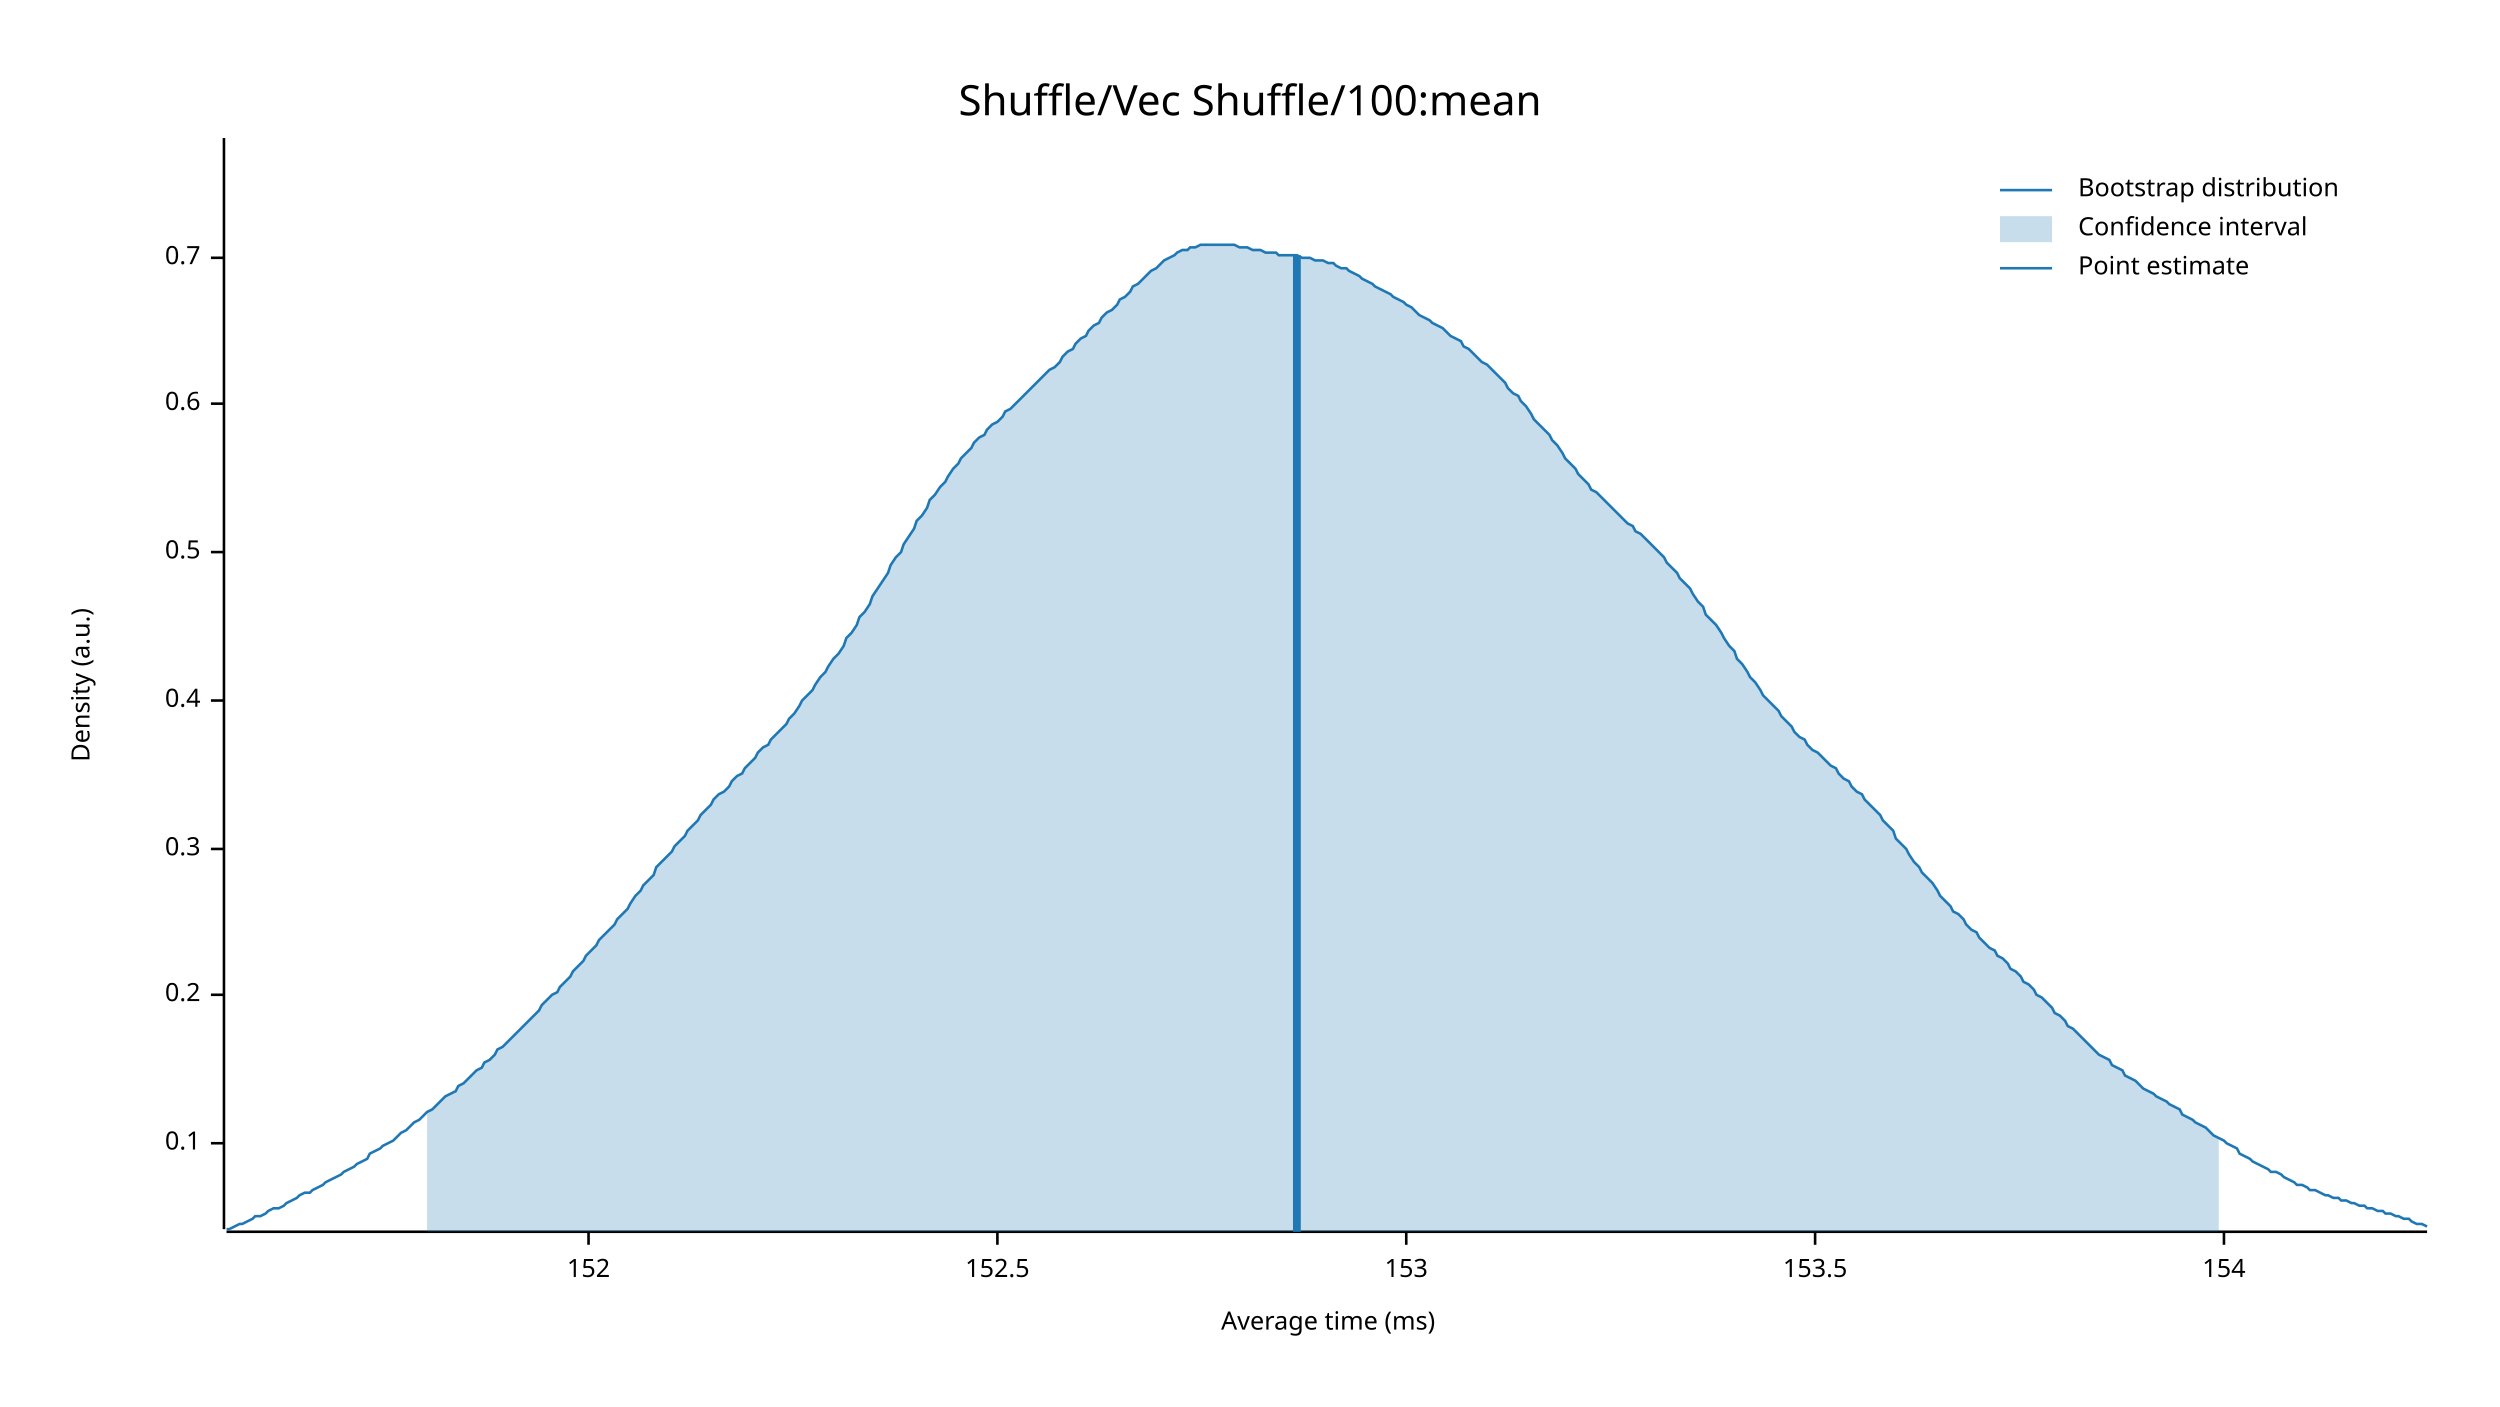
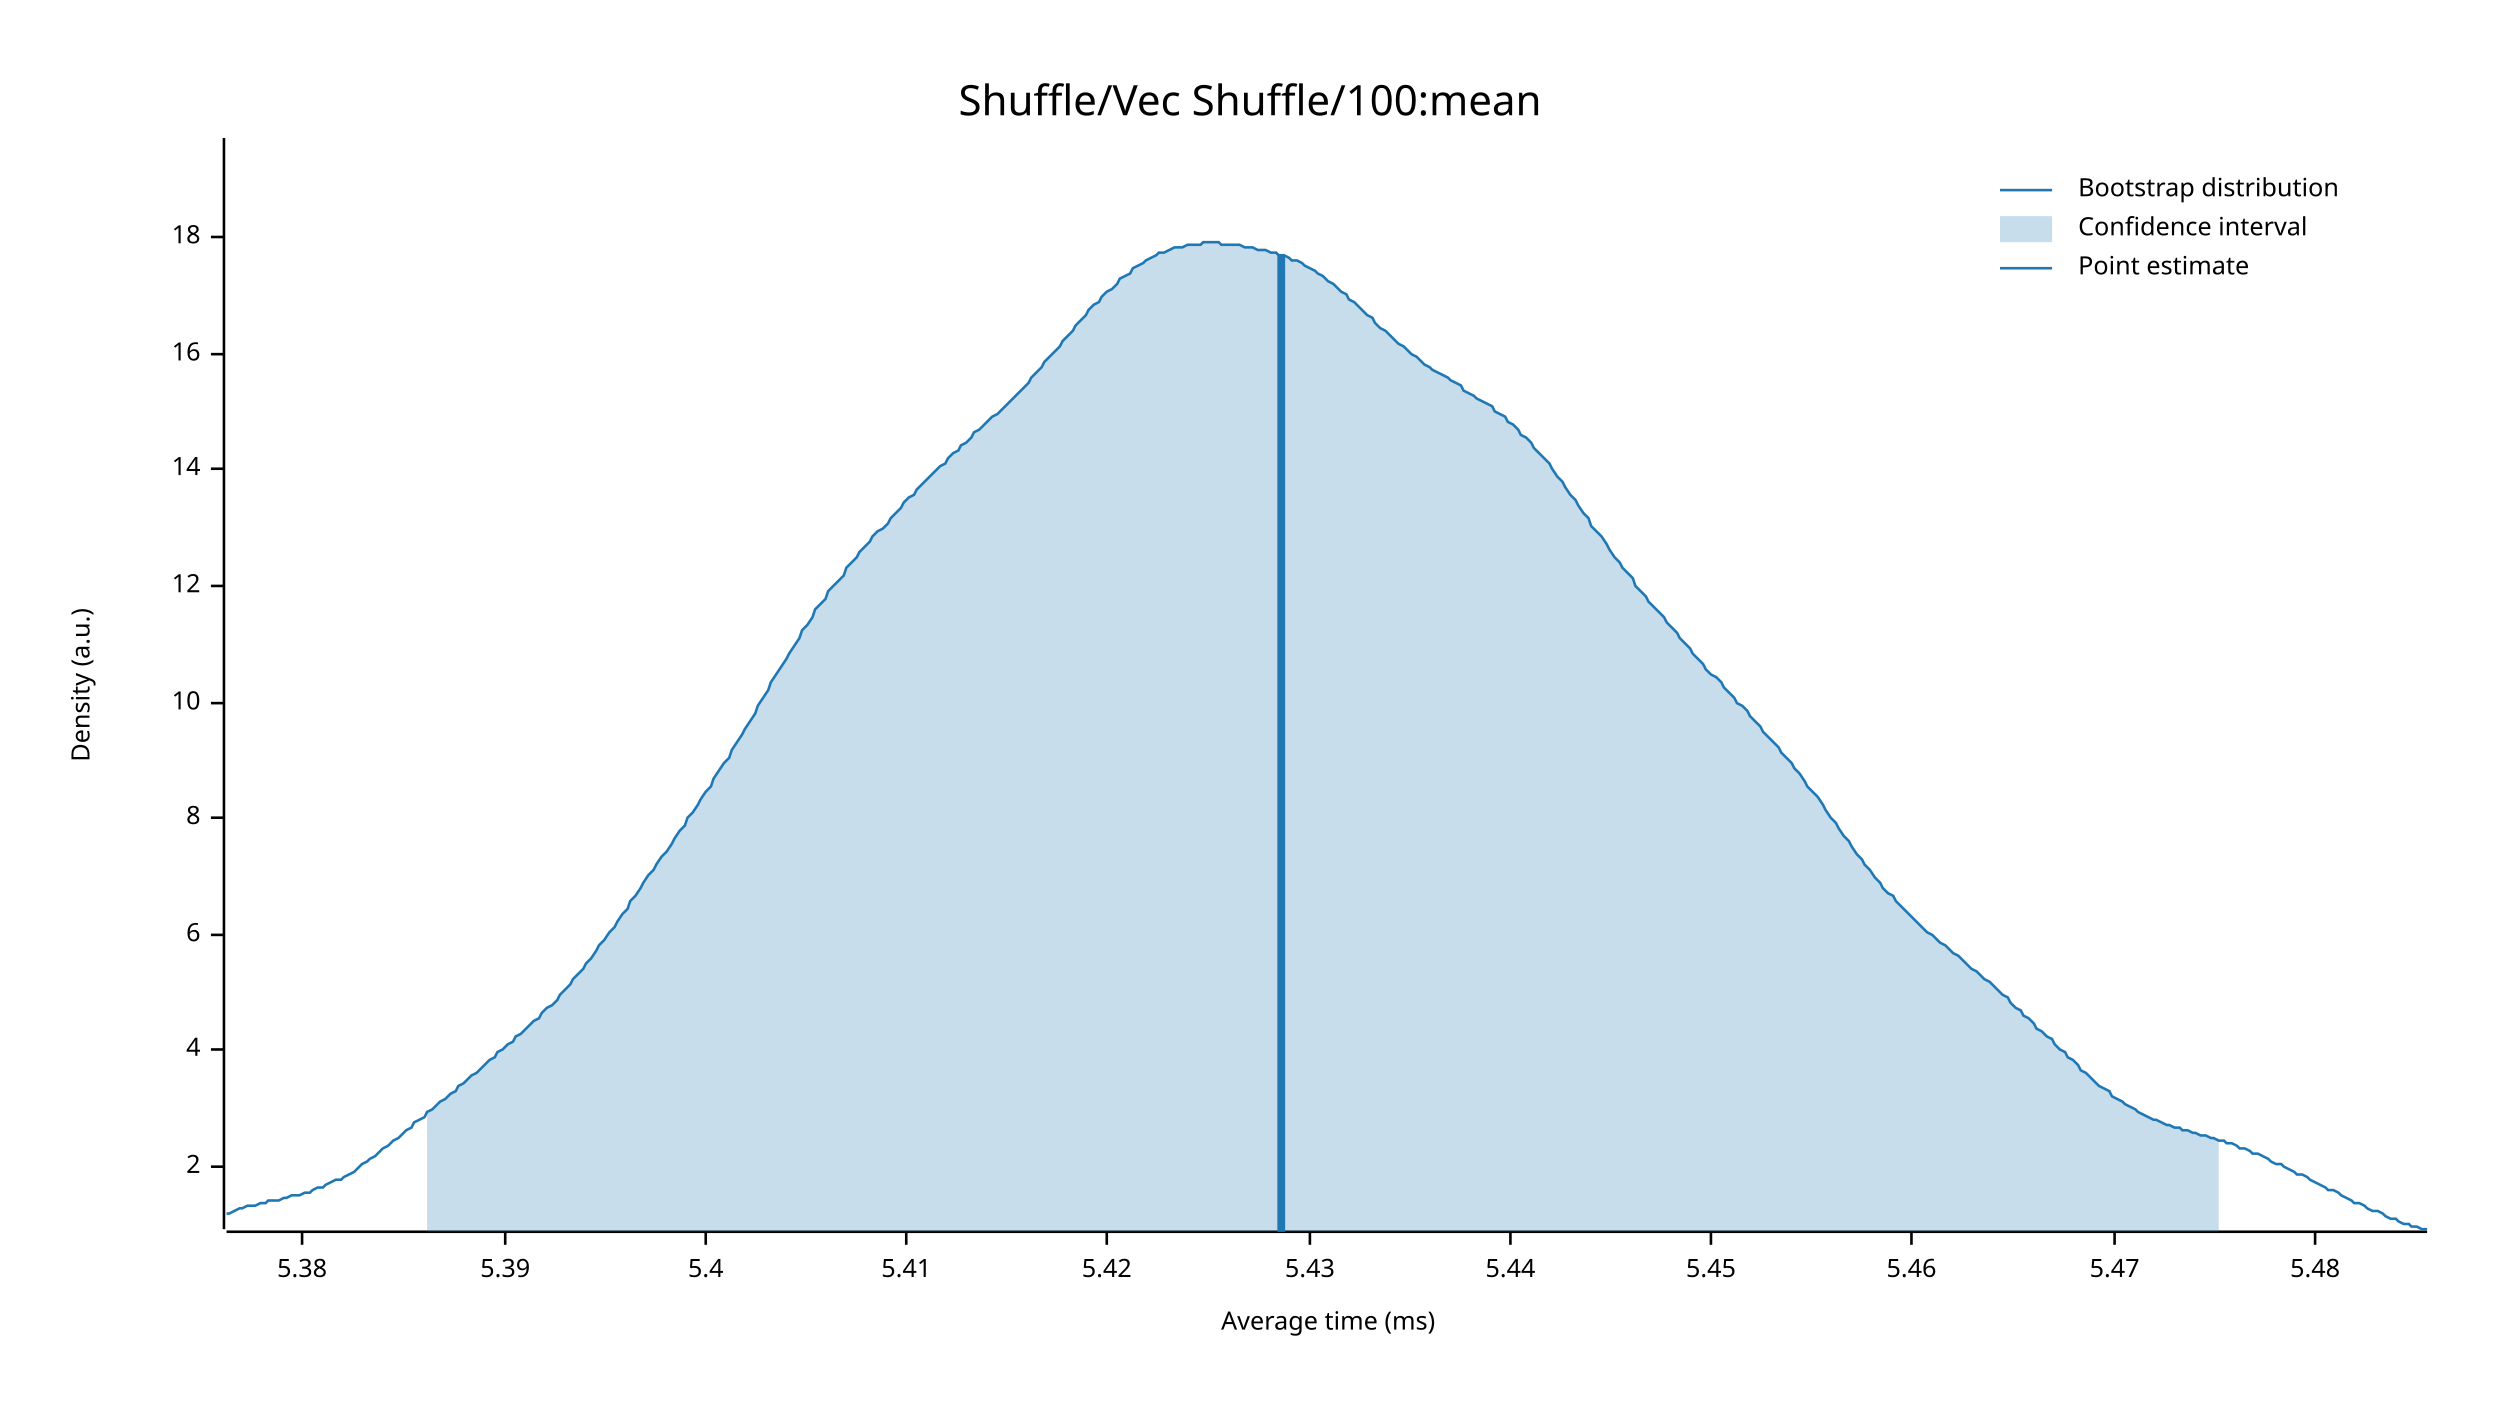
<svg xmlns="http://www.w3.org/2000/svg" width="960" height="540" viewBox="0 0 960 540">
  <text x="480" y="32" dy="0.76em" text-anchor="middle" font-family="sans-serif" font-size="16.129" opacity="1" fill="#000000">
Shuffle/Vec Shuffle/100:mean
</text>
  <text x="27" y="263" dy="0.76em" text-anchor="middle" font-family="sans-serif" font-size="9.677" opacity="1" fill="#000000" transform="rotate(270, 27, 263)">
Density (a.u.)
</text>
  <text x="510" y="513" dy="-0.5ex" text-anchor="middle" font-family="sans-serif" font-size="9.677" opacity="1" fill="#000000">
Average time (ms)
</text>
  <polyline fill="none" opacity="1" stroke="#000000" stroke-width="1" points="86,53 86,472 " />
-   <text x="77" y="439" dy="0.5ex" text-anchor="end" font-family="sans-serif" font-size="9.677" opacity="1" fill="#000000">
- 0.1
+   <text x="77" y="448" dy="0.5ex" text-anchor="end" font-family="sans-serif" font-size="9.677" opacity="1" fill="#000000">
+ 2
</text>
-   <polyline fill="none" opacity="1" stroke="#000000" stroke-width="1" points="81,439 86,439 " />
-   <text x="77" y="382" dy="0.5ex" text-anchor="end" font-family="sans-serif" font-size="9.677" opacity="1" fill="#000000">
- 0.2
+   <polyline fill="none" opacity="1" stroke="#000000" stroke-width="1" points="81,448 86,448 " />
+   <text x="77" y="403" dy="0.5ex" text-anchor="end" font-family="sans-serif" font-size="9.677" opacity="1" fill="#000000">
+ 4
</text>
-   <polyline fill="none" opacity="1" stroke="#000000" stroke-width="1" points="81,382 86,382 " />
-   <text x="77" y="326" dy="0.5ex" text-anchor="end" font-family="sans-serif" font-size="9.677" opacity="1" fill="#000000">
- 0.3
+   <polyline fill="none" opacity="1" stroke="#000000" stroke-width="1" points="81,403 86,403 " />
+   <text x="77" y="359" dy="0.5ex" text-anchor="end" font-family="sans-serif" font-size="9.677" opacity="1" fill="#000000">
+ 6
</text>
-   <polyline fill="none" opacity="1" stroke="#000000" stroke-width="1" points="81,326 86,326 " />
-   <text x="77" y="269" dy="0.5ex" text-anchor="end" font-family="sans-serif" font-size="9.677" opacity="1" fill="#000000">
- 0.4
+   <polyline fill="none" opacity="1" stroke="#000000" stroke-width="1" points="81,359 86,359 " />
+   <text x="77" y="314" dy="0.5ex" text-anchor="end" font-family="sans-serif" font-size="9.677" opacity="1" fill="#000000">
+ 8
</text>
-   <polyline fill="none" opacity="1" stroke="#000000" stroke-width="1" points="81,269 86,269 " />
-   <text x="77" y="212" dy="0.5ex" text-anchor="end" font-family="sans-serif" font-size="9.677" opacity="1" fill="#000000">
- 0.5
+   <polyline fill="none" opacity="1" stroke="#000000" stroke-width="1" points="81,314 86,314 " />
+   <text x="77" y="270" dy="0.5ex" text-anchor="end" font-family="sans-serif" font-size="9.677" opacity="1" fill="#000000">
+ 10
</text>
-   <polyline fill="none" opacity="1" stroke="#000000" stroke-width="1" points="81,212 86,212 " />
-   <text x="77" y="155" dy="0.5ex" text-anchor="end" font-family="sans-serif" font-size="9.677" opacity="1" fill="#000000">
- 0.6
+   <polyline fill="none" opacity="1" stroke="#000000" stroke-width="1" points="81,270 86,270 " />
+   <text x="77" y="225" dy="0.5ex" text-anchor="end" font-family="sans-serif" font-size="9.677" opacity="1" fill="#000000">
+ 12
</text>
-   <polyline fill="none" opacity="1" stroke="#000000" stroke-width="1" points="81,155 86,155 " />
-   <text x="77" y="99" dy="0.5ex" text-anchor="end" font-family="sans-serif" font-size="9.677" opacity="1" fill="#000000">
- 0.7
+   <polyline fill="none" opacity="1" stroke="#000000" stroke-width="1" points="81,225 86,225 " />
+   <text x="77" y="180" dy="0.5ex" text-anchor="end" font-family="sans-serif" font-size="9.677" opacity="1" fill="#000000">
+ 14
</text>
-   <polyline fill="none" opacity="1" stroke="#000000" stroke-width="1" points="81,99 86,99 " />
+   <polyline fill="none" opacity="1" stroke="#000000" stroke-width="1" points="81,180 86,180 " />
+   <text x="77" y="136" dy="0.5ex" text-anchor="end" font-family="sans-serif" font-size="9.677" opacity="1" fill="#000000">
+ 16
+ </text>
+   <polyline fill="none" opacity="1" stroke="#000000" stroke-width="1" points="81,136 86,136 " />
+   <text x="77" y="91" dy="0.5ex" text-anchor="end" font-family="sans-serif" font-size="9.677" opacity="1" fill="#000000">
+ 18
+ </text>
+   <polyline fill="none" opacity="1" stroke="#000000" stroke-width="1" points="81,91 86,91 " />
  <polyline fill="none" opacity="1" stroke="#000000" stroke-width="1" points="87,473 932,473 " />
-   <text x="226" y="483" dy="0.76em" text-anchor="middle" font-family="sans-serif" font-size="9.677" opacity="1" fill="#000000">
- 152
+   <text x="116" y="483" dy="0.76em" text-anchor="middle" font-family="sans-serif" font-size="9.677" opacity="1" fill="#000000">
+ 5.38
</text>
-   <polyline fill="none" opacity="1" stroke="#000000" stroke-width="1" points="226,473 226,478 " />
-   <text x="383" y="483" dy="0.76em" text-anchor="middle" font-family="sans-serif" font-size="9.677" opacity="1" fill="#000000">
- 152.5
+   <polyline fill="none" opacity="1" stroke="#000000" stroke-width="1" points="116,473 116,478 " />
+   <text x="194" y="483" dy="0.76em" text-anchor="middle" font-family="sans-serif" font-size="9.677" opacity="1" fill="#000000">
+ 5.39
</text>
-   <polyline fill="none" opacity="1" stroke="#000000" stroke-width="1" points="383,473 383,478 " />
-   <text x="540" y="483" dy="0.76em" text-anchor="middle" font-family="sans-serif" font-size="9.677" opacity="1" fill="#000000">
- 153
+   <polyline fill="none" opacity="1" stroke="#000000" stroke-width="1" points="194,473 194,478 " />
+   <text x="271" y="483" dy="0.76em" text-anchor="middle" font-family="sans-serif" font-size="9.677" opacity="1" fill="#000000">
+ 5.4
</text>
-   <polyline fill="none" opacity="1" stroke="#000000" stroke-width="1" points="540,473 540,478 " />
-   <text x="697" y="483" dy="0.76em" text-anchor="middle" font-family="sans-serif" font-size="9.677" opacity="1" fill="#000000">
- 153.5
+   <polyline fill="none" opacity="1" stroke="#000000" stroke-width="1" points="271,473 271,478 " />
+   <text x="348" y="483" dy="0.76em" text-anchor="middle" font-family="sans-serif" font-size="9.677" opacity="1" fill="#000000">
+ 5.41
</text>
-   <polyline fill="none" opacity="1" stroke="#000000" stroke-width="1" points="697,473 697,478 " />
-   <text x="854" y="483" dy="0.76em" text-anchor="middle" font-family="sans-serif" font-size="9.677" opacity="1" fill="#000000">
- 154
+   <polyline fill="none" opacity="1" stroke="#000000" stroke-width="1" points="348,473 348,478 " />
+   <text x="425" y="483" dy="0.76em" text-anchor="middle" font-family="sans-serif" font-size="9.677" opacity="1" fill="#000000">
+ 5.42
</text>
-   <polyline fill="none" opacity="1" stroke="#000000" stroke-width="1" points="854,473 854,478 " />
-   <polyline fill="none" opacity="1" stroke="#1F78B4" stroke-width="1" points="87,472 88,472 90,471 92,470 93,470 95,469 97,468 98,467 100,467 102,466 103,465 105,464 107,464 109,463 110,462 112,461 114,460 115,459 117,458 119,458 120,457 122,456 124,455 125,454 127,453 129,452 131,451 132,450 134,449 136,448 137,447 139,446 141,445 142,443 144,442 146,441 147,440 149,439 151,438 153,436 154,435 156,434 158,432 159,431 161,430 163,428 164,427 166,426 168,424 169,423 171,421 173,420 175,419 176,417 178,416 180,414 181,413 183,411 185,410 186,408 188,407 190,405 191,403 193,402 195,400 197,398 198,397 200,395 202,393 203,392 205,390 207,388 208,386 210,384 212,382 214,381 215,379 217,377 219,375 220,373 222,371 224,369 225,367 227,365 229,363 230,361 232,359 234,357 236,355 237,353 239,351 241,349 242,347 244,344 246,342 247,340 249,338 251,336 252,333 254,331 256,329 258,327 259,325 261,323 263,321 264,319 266,317 268,315 269,313 271,311 273,309 274,307 276,305 278,304 280,302 281,300 283,298 285,297 286,295 288,293 290,291 291,289 293,287 295,286 296,284 298,282 300,280 302,278 303,276 305,274 307,271 308,269 310,267 312,265 313,263 315,260 317,258 318,256 320,253 322,251 324,248 325,245 327,243 329,240 330,237 332,235 334,232 335,229 337,226 339,223 341,220 342,217 344,214 346,212 347,209 349,206 351,203 352,200 354,198 356,195 357,192 359,190 361,187 363,185 364,183 366,180 368,178 369,176 371,174 373,172 374,170 376,168 378,167 379,165 381,163 383,162 385,160 386,158 388,157 390,155 391,154 393,152 395,150 396,149 398,147 400,145 401,144 403,142 405,141 407,139 408,137 410,135 412,134 413,132 415,130 417,129 418,127 420,125 422,124 423,122 425,120 427,119 429,117 430,115 432,114 434,112 435,110 437,109 439,107 440,106 442,104 444,103 445,102 447,100 449,99 451,98 452,97 454,96 456,96 457,95 459,95 461,94 462,94 464,94 466,94 468,94 469,94 471,94 473,94 474,94 476,95 478,95 479,95 481,96 483,96 484,96 486,97 488,97 490,97 491,98 493,98 495,98 496,98 498,98 500,99 501,99 503,99 505,100 506,100 508,100 510,101 512,101 513,102 515,103 517,103 518,104 520,105 522,106 523,107 525,108 527,109 528,110 530,111 532,112 534,113 535,114 537,115 539,116 540,117 542,118 544,120 545,121 547,122 549,123 550,124 552,125 554,126 556,128 557,129 559,130 561,131 562,133 564,134 566,136 567,137 569,139 571,140 573,142 574,143 576,145 578,147 579,149 581,151 583,152 584,154 586,156 588,159 589,161 591,163 593,165 595,167 596,169 598,171 600,174 601,176 603,178 605,180 606,182 608,184 610,186 611,188 613,189 615,191 617,193 618,194 620,196 622,198 623,199 625,201 627,202 628,204 630,205 632,207 633,208 635,210 637,212 639,214 640,216 642,218 644,220 645,222 647,224 649,226 650,228 652,231 654,233 655,236 657,238 659,240 661,243 662,245 664,248 666,250 667,253 669,255 671,258 672,260 674,262 676,265 677,267 679,269 681,271 683,273 684,275 686,277 688,279 689,281 691,283 693,284 694,286 696,288 698,289 700,291 701,292 703,294 705,295 706,297 708,299 710,300 711,302 713,304 715,305 716,307 718,309 720,311 722,313 723,315 725,317 727,319 728,322 730,324 732,326 733,328 735,331 737,333 738,335 740,337 742,339 744,342 745,344 747,346 749,348 750,350 752,351 754,353 755,355 757,357 759,358 760,360 762,362 764,364 766,365 767,367 769,368 771,370 772,372 774,373 776,375 777,377 779,378 781,380 782,382 784,383 786,385 788,387 789,389 791,390 793,392 794,394 796,395 798,397 799,398 801,400 803,402 804,403 806,405 808,406 810,407 811,409 813,410 815,411 816,413 818,414 820,415 821,416 823,418 825,419 827,420 828,421 830,422 832,423 833,424 835,425 837,426 838,428 840,429 842,430 843,431 845,432 847,433 849,435 850,436 852,437 854,438 855,439 857,440 859,441 860,443 862,444 864,445 865,446 867,447 869,448 871,449 872,450 874,450 876,451 877,452 879,453 881,454 882,455 884,455 886,456 887,457 889,457 891,458 893,459 894,459 896,460 898,460 899,461 901,461 903,462 904,462 906,463 908,463 909,464 911,464 913,465 915,465 916,466 918,466 920,467 921,467 923,468 925,468 926,469 928,470 930,470 932,471 " />
-   <polygon opacity="0.25" fill="#1F78B4" points="164,427 166,426 168,424 169,423 171,421 173,420 175,419 176,417 178,416 180,414 181,413 183,411 185,410 186,408 188,407 190,405 191,403 193,402 195,400 197,398 198,397 200,395 202,393 203,392 205,390 207,388 208,386 210,384 212,382 214,381 215,379 217,377 219,375 220,373 222,371 224,369 225,367 227,365 229,363 230,361 232,359 234,357 236,355 237,353 239,351 241,349 242,347 244,344 246,342 247,340 249,338 251,336 252,333 254,331 256,329 258,327 259,325 261,323 263,321 264,319 266,317 268,315 269,313 271,311 273,309 274,307 276,305 278,304 280,302 281,300 283,298 285,297 286,295 288,293 290,291 291,289 293,287 295,286 296,284 298,282 300,280 302,278 303,276 305,274 307,271 308,269 310,267 312,265 313,263 315,260 317,258 318,256 320,253 322,251 324,248 325,245 327,243 329,240 330,237 332,235 334,232 335,229 337,226 339,223 341,220 342,217 344,214 346,212 347,209 349,206 351,203 352,200 354,198 356,195 357,192 359,190 361,187 363,185 364,183 366,180 368,178 369,176 371,174 373,172 374,170 376,168 378,167 379,165 381,163 383,162 385,160 386,158 388,157 390,155 391,154 393,152 395,150 396,149 398,147 400,145 401,144 403,142 405,141 407,139 408,137 410,135 412,134 413,132 415,130 417,129 418,127 420,125 422,124 423,122 425,120 427,119 429,117 430,115 432,114 434,112 435,110 437,109 439,107 440,106 442,104 444,103 445,102 447,100 449,99 451,98 452,97 454,96 456,96 457,95 459,95 461,94 462,94 464,94 466,94 468,94 469,94 471,94 473,94 474,94 476,95 478,95 479,95 481,96 483,96 484,96 486,97 488,97 490,97 491,98 493,98 495,98 496,98 498,98 500,99 501,99 503,99 505,100 506,100 508,100 510,101 512,101 513,102 515,103 517,103 518,104 520,105 522,106 523,107 525,108 527,109 528,110 530,111 532,112 534,113 535,114 537,115 539,116 540,117 542,118 544,120 545,121 547,122 549,123 550,124 552,125 554,126 556,128 557,129 559,130 561,131 562,133 564,134 566,136 567,137 569,139 571,140 573,142 574,143 576,145 578,147 579,149 581,151 583,152 584,154 586,156 588,159 589,161 591,163 593,165 595,167 596,169 598,171 600,174 601,176 603,178 605,180 606,182 608,184 610,186 611,188 613,189 615,191 617,193 618,194 620,196 622,198 623,199 625,201 627,202 628,204 630,205 632,207 633,208 635,210 637,212 639,214 640,216 642,218 644,220 645,222 647,224 649,226 650,228 652,231 654,233 655,236 657,238 659,240 661,243 662,245 664,248 666,250 667,253 669,255 671,258 672,260 674,262 676,265 677,267 679,269 681,271 683,273 684,275 686,277 688,279 689,281 691,283 693,284 694,286 696,288 698,289 700,291 701,292 703,294 705,295 706,297 708,299 710,300 711,302 713,304 715,305 716,307 718,309 720,311 722,313 723,315 725,317 727,319 728,322 730,324 732,326 733,328 735,331 737,333 738,335 740,337 742,339 744,342 745,344 747,346 749,348 750,350 752,351 754,353 755,355 757,357 759,358 760,360 762,362 764,364 766,365 767,367 769,368 771,370 772,372 774,373 776,375 777,377 779,378 781,380 782,382 784,383 786,385 788,387 789,389 791,390 793,392 794,394 796,395 798,397 799,398 801,400 803,402 804,403 806,405 808,406 810,407 811,409 813,410 815,411 816,413 818,414 820,415 821,416 823,418 825,419 827,420 828,421 830,422 832,423 833,424 835,425 837,426 838,428 840,429 842,430 843,431 845,432 847,433 849,435 850,436 852,437 852,473 164,473 " />
-   <polyline fill="none" opacity="1" stroke="#1F78B4" stroke-width="3" points="498,473 498,98 " />
+   <polyline fill="none" opacity="1" stroke="#000000" stroke-width="1" points="425,473 425,478 " />
+   <text x="503" y="483" dy="0.76em" text-anchor="middle" font-family="sans-serif" font-size="9.677" opacity="1" fill="#000000">
+ 5.43
+ </text>
+   <polyline fill="none" opacity="1" stroke="#000000" stroke-width="1" points="503,473 503,478 " />
+   <text x="580" y="483" dy="0.76em" text-anchor="middle" font-family="sans-serif" font-size="9.677" opacity="1" fill="#000000">
+ 5.44
+ </text>
+   <polyline fill="none" opacity="1" stroke="#000000" stroke-width="1" points="580,473 580,478 " />
+   <text x="657" y="483" dy="0.76em" text-anchor="middle" font-family="sans-serif" font-size="9.677" opacity="1" fill="#000000">
+ 5.45
+ </text>
+   <polyline fill="none" opacity="1" stroke="#000000" stroke-width="1" points="657,473 657,478 " />
+   <text x="734" y="483" dy="0.76em" text-anchor="middle" font-family="sans-serif" font-size="9.677" opacity="1" fill="#000000">
+ 5.46
+ </text>
+   <polyline fill="none" opacity="1" stroke="#000000" stroke-width="1" points="734,473 734,478 " />
+   <text x="812" y="483" dy="0.76em" text-anchor="middle" font-family="sans-serif" font-size="9.677" opacity="1" fill="#000000">
+ 5.47
+ </text>
+   <polyline fill="none" opacity="1" stroke="#000000" stroke-width="1" points="812,473 812,478 " />
+   <text x="889" y="483" dy="0.76em" text-anchor="middle" font-family="sans-serif" font-size="9.677" opacity="1" fill="#000000">
+ 5.48
+ </text>
+   <polyline fill="none" opacity="1" stroke="#000000" stroke-width="1" points="889,473 889,478 " />
+   <polyline fill="none" opacity="1" stroke="#1F78B4" stroke-width="1" points="87,466 88,466 90,465 92,464 93,464 95,463 97,463 98,463 100,462 102,462 103,461 105,461 107,461 109,460 110,460 112,459 114,459 115,459 117,458 119,458 120,457 122,456 124,456 125,455 127,454 129,453 131,453 132,452 134,451 136,450 137,449 139,447 141,446 142,445 144,444 146,442 147,441 149,440 151,438 153,437 154,436 156,434 158,433 159,431 161,430 163,429 164,427 166,426 168,424 169,423 171,422 173,420 175,419 176,417 178,416 180,414 181,413 183,412 185,410 186,409 188,407 190,406 191,404 193,403 195,401 197,400 198,398 200,397 202,395 203,394 205,392 207,391 208,389 210,387 212,386 214,384 215,382 217,380 219,378 220,376 222,374 224,372 225,370 227,368 229,365 230,363 232,361 234,358 236,356 237,354 239,351 241,349 242,346 244,344 246,341 247,339 249,336 251,334 252,332 254,329 256,327 258,324 259,322 261,319 263,317 264,314 266,312 268,309 269,307 271,304 273,302 274,299 276,296 278,293 280,291 281,288 283,285 285,282 286,280 288,277 290,274 291,271 293,268 295,265 296,262 298,259 300,256 302,253 303,251 305,248 307,245 308,242 310,240 312,237 313,234 315,232 317,230 318,227 320,225 322,223 324,221 325,218 327,216 329,214 330,212 332,210 334,208 335,206 337,204 339,203 341,201 342,199 344,197 346,195 347,193 349,191 351,190 352,188 354,186 356,184 357,183 359,181 361,179 363,178 364,176 366,174 368,173 369,171 371,170 373,168 374,166 376,165 378,163 379,162 381,160 383,159 385,157 386,156 388,154 390,152 391,151 393,149 395,147 396,145 398,143 400,141 401,139 403,137 405,135 407,133 408,131 410,129 412,127 413,125 415,123 417,121 418,119 420,117 422,116 423,114 425,112 427,111 429,109 430,107 432,106 434,105 435,103 437,102 439,101 440,100 442,99 444,98 445,97 447,97 449,96 451,95 452,95 454,95 456,94 457,94 459,94 461,94 462,93 464,93 466,93 468,93 469,94 471,94 473,94 474,94 476,94 478,95 479,95 481,95 483,96 484,96 486,96 488,97 490,97 491,98 493,98 495,99 496,100 498,100 500,101 501,102 503,103 505,104 506,105 508,106 510,108 512,109 513,110 515,112 517,113 518,115 520,116 522,118 523,119 525,121 527,122 528,124 530,126 532,127 534,129 535,130 537,132 539,133 540,134 542,136 544,137 545,138 547,140 549,141 550,142 552,143 554,144 556,145 557,146 559,147 561,148 562,150 564,151 566,152 567,153 569,154 571,155 573,156 574,158 576,159 578,160 579,162 581,163 583,165 584,167 586,168 588,170 589,172 591,174 593,176 595,178 596,180 598,183 600,185 601,187 603,190 605,192 606,194 608,197 610,199 611,202 613,204 615,206 617,209 618,211 620,214 622,216 623,218 625,220 627,222 628,225 630,227 632,229 633,231 635,233 637,235 639,237 640,239 642,241 644,243 645,245 647,247 649,249 650,251 652,253 654,255 655,257 657,259 659,260 661,262 662,264 664,266 666,268 667,270 669,271 671,273 672,275 674,277 676,279 677,281 679,283 681,285 683,287 684,289 686,291 688,293 689,295 691,297 693,300 694,302 696,304 698,306 700,309 701,311 703,314 705,316 706,318 708,321 710,323 711,325 713,328 715,330 716,332 718,334 720,337 722,339 723,341 725,343 727,344 728,346 730,348 732,350 733,351 735,353 737,355 738,356 740,358 742,359 744,361 745,362 747,363 749,365 750,366 752,367 754,369 755,370 757,372 759,373 760,374 762,376 764,377 766,379 767,380 769,382 771,383 772,385 774,387 776,388 777,390 779,391 781,393 782,395 784,396 786,398 788,399 789,401 791,403 793,404 794,406 796,407 798,409 799,411 801,412 803,414 804,415 806,417 808,418 810,419 811,421 813,422 815,423 816,424 818,425 820,426 821,427 823,428 825,429 827,430 828,430 830,431 832,432 833,432 835,433 837,433 838,434 840,434 842,435 843,435 845,436 847,436 849,437 850,437 852,438 854,438 855,439 857,439 859,440 860,441 862,441 864,442 865,443 867,443 869,444 871,445 872,446 874,447 876,447 877,448 879,449 881,450 882,451 884,451 886,452 887,453 889,454 891,455 893,456 894,457 896,457 898,458 899,459 901,460 903,461 904,462 906,462 908,463 909,464 911,465 913,465 915,466 916,467 918,468 920,468 921,469 923,470 925,470 926,471 928,471 930,472 932,472 " />
+   <polygon opacity="0.25" fill="#1F78B4" points="164,427 166,426 168,424 169,423 171,422 173,420 175,419 176,417 178,416 180,414 181,413 183,412 185,410 186,409 188,407 190,406 191,404 193,403 195,401 197,400 198,398 200,397 202,395 203,394 205,392 207,391 208,389 210,387 212,386 214,384 215,382 217,380 219,378 220,376 222,374 224,372 225,370 227,368 229,365 230,363 232,361 234,358 236,356 237,354 239,351 241,349 242,346 244,344 246,341 247,339 249,336 251,334 252,332 254,329 256,327 258,324 259,322 261,319 263,317 264,314 266,312 268,309 269,307 271,304 273,302 274,299 276,296 278,293 280,291 281,288 283,285 285,282 286,280 288,277 290,274 291,271 293,268 295,265 296,262 298,259 300,256 302,253 303,251 305,248 307,245 308,242 310,240 312,237 313,234 315,232 317,230 318,227 320,225 322,223 324,221 325,218 327,216 329,214 330,212 332,210 334,208 335,206 337,204 339,203 341,201 342,199 344,197 346,195 347,193 349,191 351,190 352,188 354,186 356,184 357,183 359,181 361,179 363,178 364,176 366,174 368,173 369,171 371,170 373,168 374,166 376,165 378,163 379,162 381,160 383,159 385,157 386,156 388,154 390,152 391,151 393,149 395,147 396,145 398,143 400,141 401,139 403,137 405,135 407,133 408,131 410,129 412,127 413,125 415,123 417,121 418,119 420,117 422,116 423,114 425,112 427,111 429,109 430,107 432,106 434,105 435,103 437,102 439,101 440,100 442,99 444,98 445,97 447,97 449,96 451,95 452,95 454,95 456,94 457,94 459,94 461,94 462,93 464,93 466,93 468,93 469,94 471,94 473,94 474,94 476,94 478,95 479,95 481,95 483,96 484,96 486,96 488,97 490,97 491,98 493,98 495,99 496,100 498,100 500,101 501,102 503,103 505,104 506,105 508,106 510,108 512,109 513,110 515,112 517,113 518,115 520,116 522,118 523,119 525,121 527,122 528,124 530,126 532,127 534,129 535,130 537,132 539,133 540,134 542,136 544,137 545,138 547,140 549,141 550,142 552,143 554,144 556,145 557,146 559,147 561,148 562,150 564,151 566,152 567,153 569,154 571,155 573,156 574,158 576,159 578,160 579,162 581,163 583,165 584,167 586,168 588,170 589,172 591,174 593,176 595,178 596,180 598,183 600,185 601,187 603,190 605,192 606,194 608,197 610,199 611,202 613,204 615,206 617,209 618,211 620,214 622,216 623,218 625,220 627,222 628,225 630,227 632,229 633,231 635,233 637,235 639,237 640,239 642,241 644,243 645,245 647,247 649,249 650,251 652,253 654,255 655,257 657,259 659,260 661,262 662,264 664,266 666,268 667,270 669,271 671,273 672,275 674,277 676,279 677,281 679,283 681,285 683,287 684,289 686,291 688,293 689,295 691,297 693,300 694,302 696,304 698,306 700,309 701,311 703,314 705,316 706,318 708,321 710,323 711,325 713,328 715,330 716,332 718,334 720,337 722,339 723,341 725,343 727,344 728,346 730,348 732,350 733,351 735,353 737,355 738,356 740,358 742,359 744,361 745,362 747,363 749,365 750,366 752,367 754,369 755,370 757,372 759,373 760,374 762,376 764,377 766,379 767,380 769,382 771,383 772,385 774,387 776,388 777,390 779,391 781,393 782,395 784,396 786,398 788,399 789,401 791,403 793,404 794,406 796,407 798,409 799,411 801,412 803,414 804,415 806,417 808,418 810,419 811,421 813,422 815,423 816,424 818,425 820,426 821,427 823,428 825,429 827,430 828,430 830,431 832,432 833,432 835,433 837,433 838,434 840,434 842,435 843,435 845,436 847,436 849,437 850,437 852,438 852,473 164,473 " />
+   <polyline fill="none" opacity="1" stroke="#1F78B4" stroke-width="3" points="492,473 492,98 " />
  <text x="798" y="68" dy="0.76em" text-anchor="start" font-family="sans-serif" font-size="9.677" opacity="1" fill="#000000">
Bootstrap distribution
</text>
  <text x="798" y="83" dy="0.76em" text-anchor="start" font-family="sans-serif" font-size="9.677" opacity="1" fill="#000000">
Confidence interval
</text>
  <text x="798" y="98" dy="0.76em" text-anchor="start" font-family="sans-serif" font-size="9.677" opacity="1" fill="#000000">
Point estimate
</text>
  <polyline fill="none" opacity="1" stroke="#1F78B4" stroke-width="1" points="768,73 788,73 " />
  <rect x="768" y="83" width="20" height="10" opacity="0.25" fill="#1F78B4" stroke="none" />
  <polyline fill="none" opacity="1" stroke="#1F78B4" stroke-width="1" points="768,103 788,103 " />
</svg>
